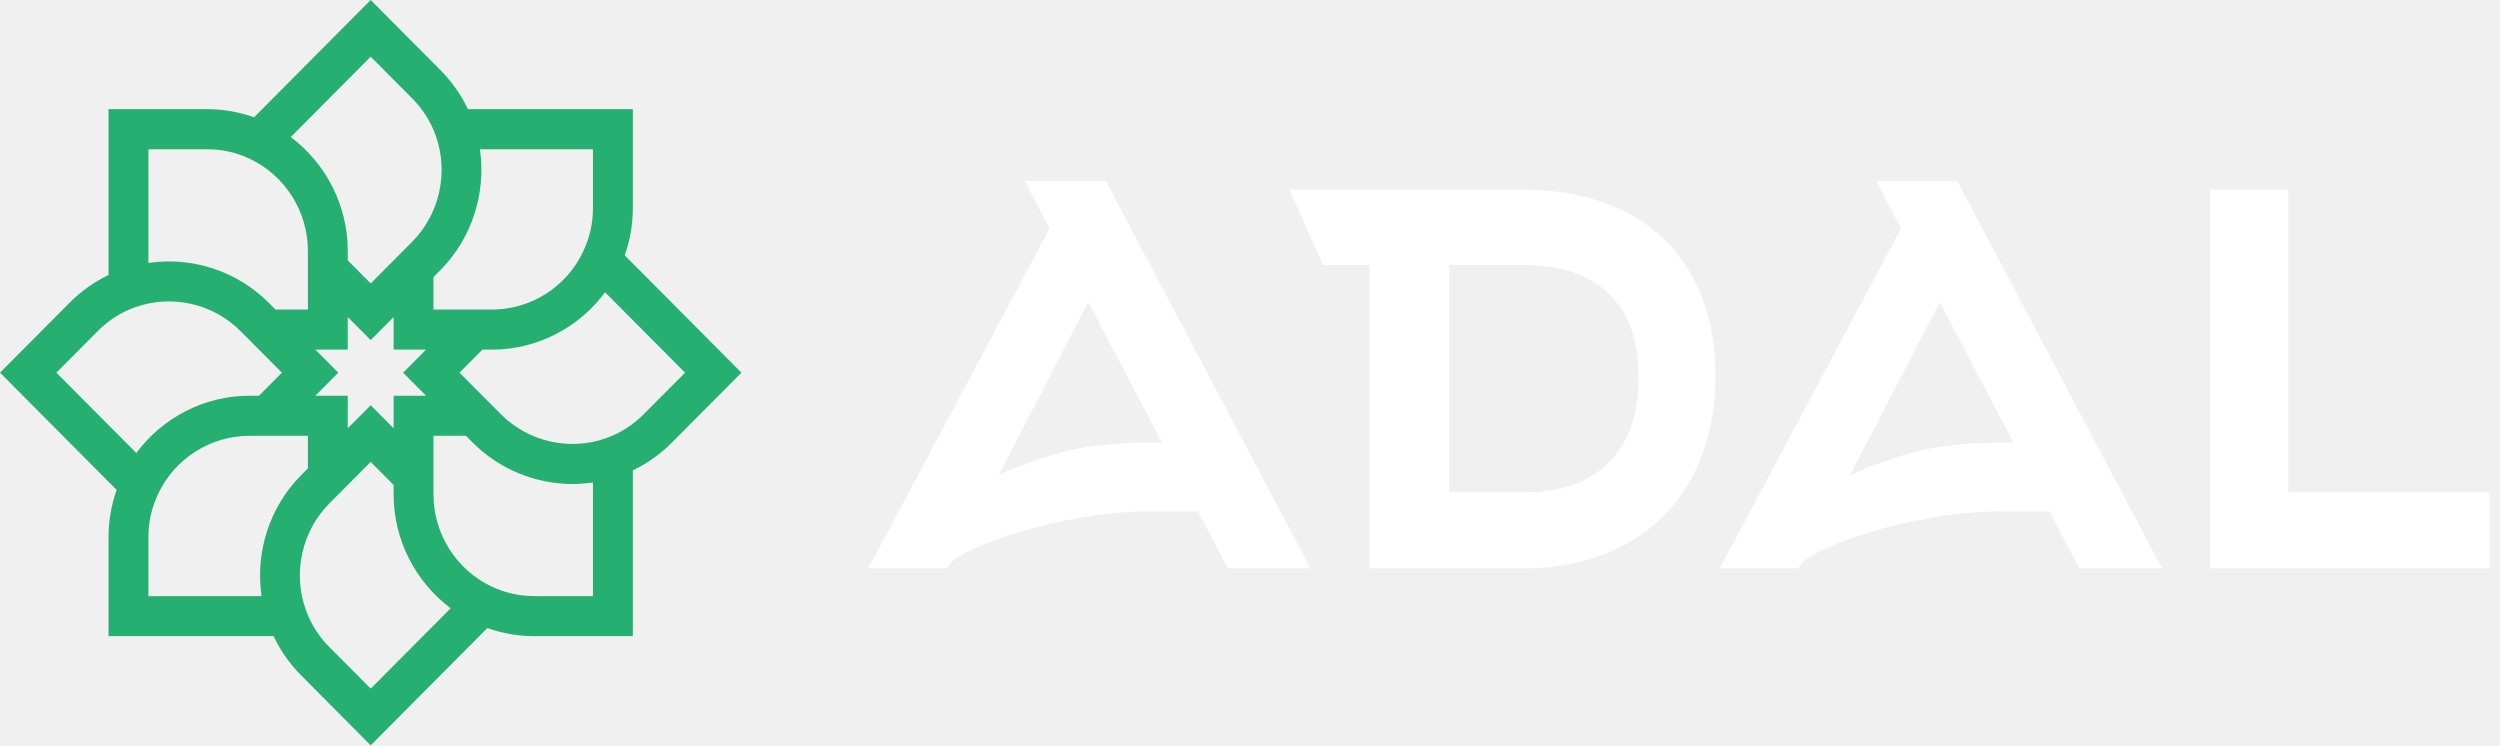
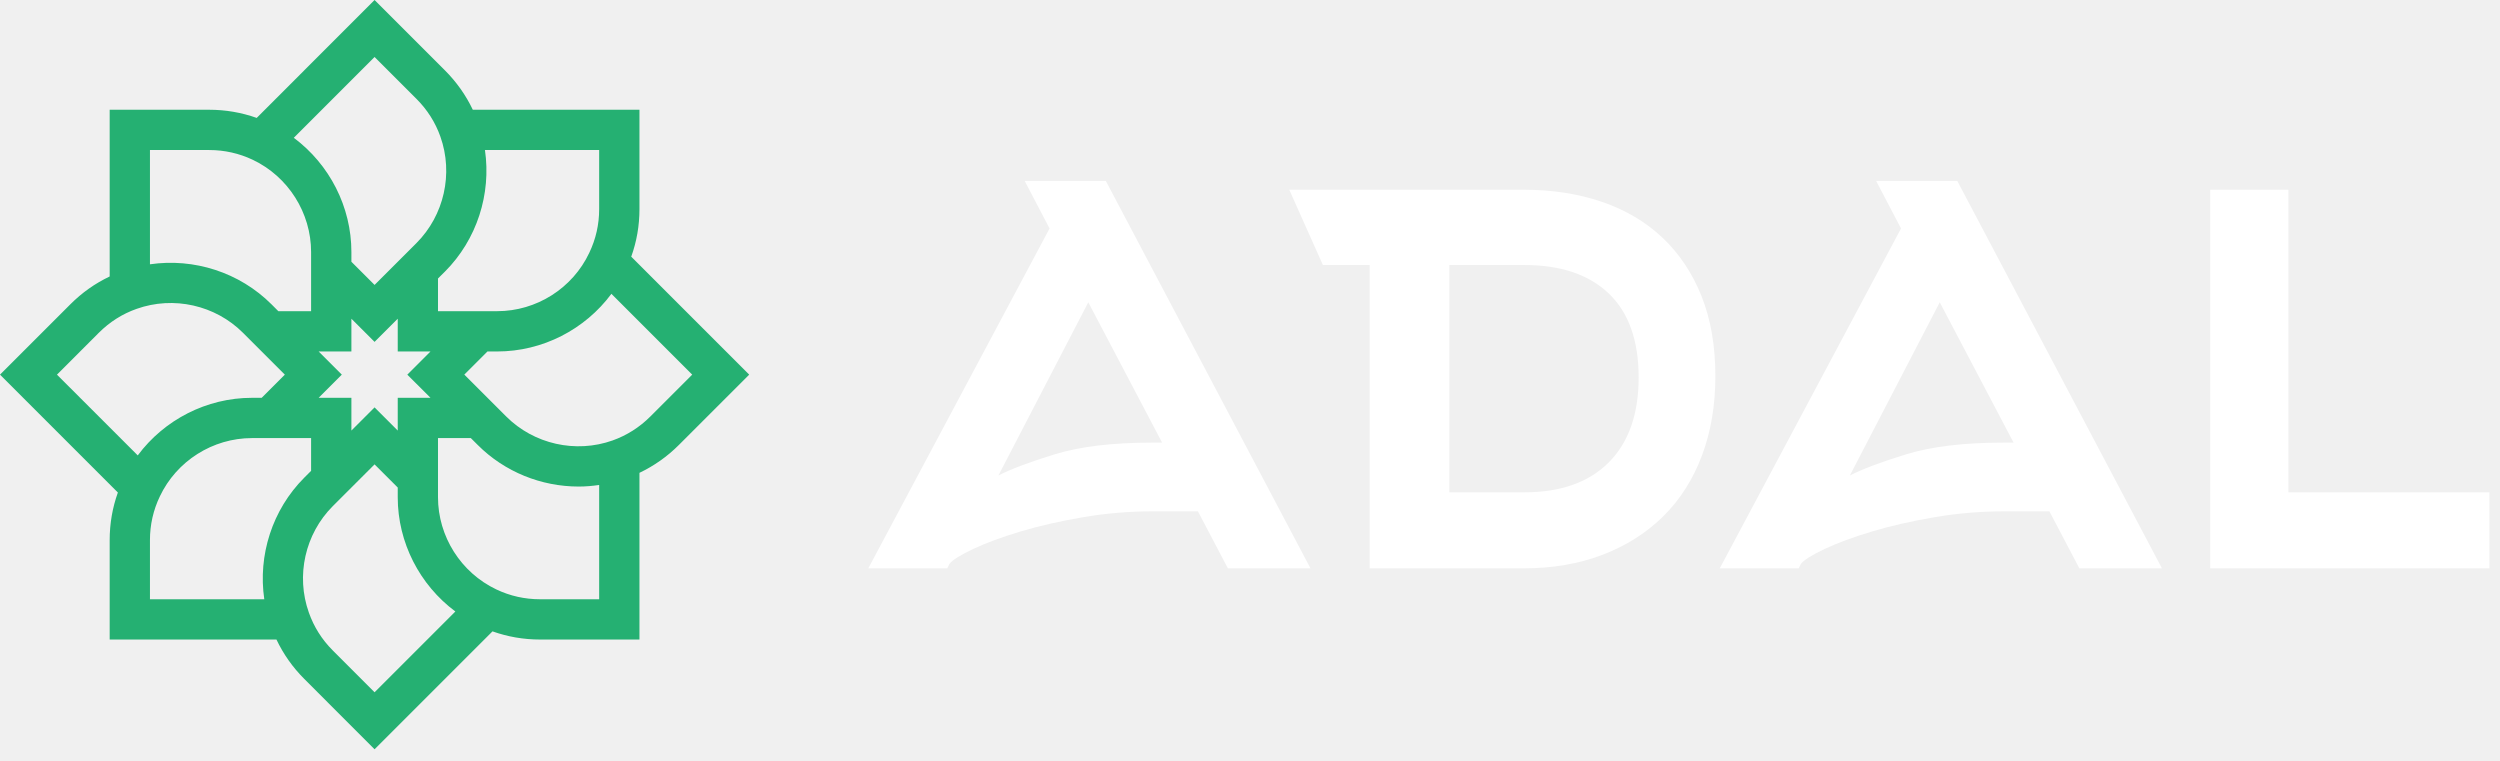
- <svg xmlns="http://www.w3.org/2000/svg" width="161" height="48" viewBox="0 0 161 48" fill="none">
-   <path fill-rule="evenodd" clip-rule="evenodd" d="M39.041 28.217C36.686 29.056 34.026 28.453 32.26 26.679L29.591 23.999L31.066 22.516H31.687C34.581 22.516 37.282 21.105 38.967 18.822L44.117 24L41.451 26.679C40.762 27.372 39.95 27.89 39.041 28.217ZM34.417 38.39C33.444 38.39 32.507 38.179 31.634 37.761C29.376 36.683 27.915 34.365 27.915 31.855V28.066H30.007L30.445 28.504C32.169 30.238 34.506 31.17 36.881 31.17C37.316 31.17 37.753 31.132 38.187 31.068V38.39H34.417ZM21.206 41.666C20.518 40.974 20.007 40.16 19.685 39.244C18.845 36.88 19.442 34.205 21.206 32.427L23.872 29.748L25.348 31.231V31.854C25.348 34.757 26.75 37.471 29.022 39.173L23.873 44.348L21.206 41.666ZM9.557 34.599C9.557 33.619 9.768 32.68 10.188 31.8C11.255 29.532 13.559 28.066 16.057 28.066H19.828V30.163L19.39 30.603C17.349 32.66 16.432 35.575 16.843 38.39H9.557V34.599ZM6.296 21.321C6.988 20.624 7.798 20.108 8.703 19.787C11.06 18.944 13.722 19.546 15.488 21.322L18.153 24L16.677 25.484H16.057C13.167 25.484 10.468 26.892 8.779 29.174L3.631 24L6.296 21.321ZM13.331 9.611C14.305 9.611 15.241 9.823 16.114 10.239C18.37 11.317 19.828 13.635 19.828 16.145V19.935H17.739L17.304 19.496C15.261 17.444 12.36 16.52 9.557 16.932V9.611H13.331ZM23.872 3.651L26.541 6.333C27.234 7.029 27.747 7.843 28.067 8.753C28.905 11.119 28.305 13.796 26.541 15.572L23.873 18.252L22.395 16.768V16.145C22.395 13.243 20.996 10.529 18.725 8.827L23.872 3.651ZM25.349 25.485V27.582L23.872 26.098L22.395 27.582V25.485H20.308L21.785 24L20.308 22.516H22.395V20.418L23.872 21.902L25.349 20.419V22.516H27.436L25.959 24.002L27.436 25.485H25.349ZM38.187 13.402C38.187 14.378 37.975 15.316 37.556 16.197C36.493 18.468 34.19 19.935 31.687 19.935H27.915V17.841L28.359 17.397C30.398 15.343 31.316 12.426 30.907 9.611H38.187V13.402ZM47.748 24L40.231 16.443C40.577 15.472 40.754 14.452 40.754 13.402V7.03H30.133C29.694 6.1 29.099 5.255 28.358 4.509L23.872 0L16.36 7.554C15.391 7.207 14.377 7.03 13.331 7.03H6.989V17.712C6.064 18.153 5.222 18.75 4.482 19.496L0 24L7.512 31.551C7.166 32.525 6.989 33.546 6.989 34.598V40.969H17.62C18.059 41.902 18.652 42.748 19.39 43.49L23.872 48L31.387 40.446C32.357 40.793 33.371 40.969 34.417 40.969H40.754V30.29C41.685 29.845 42.528 29.248 43.267 28.504L47.748 24Z" fill="#25B072" />
-   <path fill-rule="evenodd" clip-rule="evenodd" d="M74.84 28.505L70.086 19.468L64.297 30.623C65.08 30.217 66.289 29.76 67.921 29.258C69.552 28.757 71.64 28.505 74.182 28.505H74.84ZM65.991 11.654H71.216L84.395 36.601H79.076L77.147 32.93H74.228C72.722 32.93 71.231 33.056 69.757 33.306C68.282 33.558 66.94 33.863 65.733 34.224C64.525 34.585 63.504 34.962 62.673 35.353C61.841 35.746 61.331 36.068 61.143 36.318L61.002 36.601H55.919L67.592 14.714L65.991 11.654Z" fill="white" />
-   <path fill-rule="evenodd" clip-rule="evenodd" d="M93.338 17.067V31.706H98.167C100.512 31.706 102.324 31.063 103.607 29.776C104.887 28.49 105.529 26.669 105.529 24.316C105.529 21.931 104.887 20.127 103.607 18.904C102.324 17.68 100.512 17.067 98.167 17.067H93.338ZM83.029 12.219H98.139C99.959 12.219 101.629 12.477 103.151 12.996C104.673 13.514 105.976 14.283 107.058 15.303C108.14 16.323 108.98 17.577 109.577 19.068C110.171 20.559 110.47 22.277 110.47 24.222C110.47 26.105 110.18 27.815 109.6 29.353C109.02 30.89 108.187 32.192 107.105 33.259C106.022 34.326 104.719 35.15 103.198 35.73C101.676 36.312 99.989 36.601 98.139 36.601H88.207V17.067H85.195L83.029 12.219Z" fill="white" />
-   <path fill-rule="evenodd" clip-rule="evenodd" d="M129.675 28.505L124.92 19.468L119.131 30.623C119.915 30.217 121.123 29.76 122.755 29.258C124.387 28.757 126.474 28.505 129.016 28.505H129.675ZM120.825 11.654H126.05L139.229 36.601H133.911L131.982 32.93H129.063C127.556 32.93 126.066 33.056 124.591 33.306C123.116 33.558 121.775 33.863 120.567 34.224C119.359 34.585 118.338 34.962 117.507 35.353C116.676 35.746 116.165 36.068 115.977 36.318L115.836 36.601H110.753L122.426 14.714L120.825 11.654Z" fill="white" />
+ <svg xmlns="http://www.w3.org/2000/svg" width="161" height="49" viewBox="0 0 161 49" fill="none">
+   <path fill-rule="evenodd" clip-rule="evenodd" d="M39.45 28.366C37.07 29.209 34.382 28.604 32.598 26.82L29.901 24.125L31.392 22.635H32.019C34.943 22.635 37.673 21.217 39.375 18.922L44.579 24.127L41.885 26.82C41.189 27.517 40.368 28.037 39.45 28.366ZM34.777 38.592C33.794 38.592 32.847 38.38 31.965 37.96C29.683 36.877 28.207 34.546 28.207 32.023V28.213H30.321L30.764 28.654C32.505 30.398 34.867 31.334 37.267 31.334C37.707 31.334 38.148 31.296 38.586 31.232V38.592H34.777ZM21.428 41.886C20.733 41.191 20.216 40.373 19.891 39.452C19.042 37.075 19.646 34.386 21.428 32.599L24.122 29.906L25.614 31.397V32.023C25.614 34.941 27.029 37.67 29.325 39.38L24.123 44.583L21.428 41.886ZM9.657 34.781C9.657 33.796 9.871 32.852 10.294 31.968C11.373 29.687 13.701 28.213 16.225 28.213H20.035V30.322L19.593 30.764C17.531 32.832 16.604 35.763 17.02 38.592H9.657V34.781ZM6.362 21.433C7.062 20.733 7.88 20.215 8.794 19.892C11.176 19.044 13.866 19.65 15.65 21.434L18.343 24.127L16.852 25.619H16.225C13.305 25.619 10.577 27.034 8.871 29.328L3.669 24.127L6.362 21.433ZM13.471 9.662C14.454 9.662 15.401 9.875 16.283 10.293C18.562 11.377 20.035 13.707 20.035 16.231V20.04H17.925L17.485 19.599C15.421 17.536 12.49 16.607 9.657 17.021V9.662H13.471ZM24.122 3.67L26.819 6.366C27.519 7.067 28.038 7.885 28.361 8.799C29.207 11.178 28.602 13.869 26.819 15.655L24.123 18.349L22.63 16.857V16.231C22.63 13.313 21.216 10.585 18.921 8.874L24.122 3.67ZM25.614 25.619V27.728L24.122 26.236L22.63 27.728V25.619H20.521L22.013 24.127L20.521 22.635H22.63V20.525L24.122 22.017L25.614 20.526V22.635H27.723L26.231 24.128L27.724 25.619H25.614ZM38.586 13.472C38.586 14.454 38.373 15.397 37.949 16.282C36.875 18.565 34.547 20.04 32.019 20.04H28.207V17.935L28.656 17.489C30.716 15.424 31.644 12.492 31.231 9.662H38.586V13.472ZM48.248 24.127L40.652 16.53C41.002 15.554 41.181 14.528 41.181 13.473V7.068H30.448C30.004 6.133 29.404 5.283 28.655 4.533L24.122 0L16.532 7.594C15.552 7.245 14.527 7.068 13.47 7.068H7.063V17.805C6.127 18.249 5.277 18.849 4.529 19.599L0 24.127L7.591 31.718C7.241 32.697 7.063 33.723 7.063 34.781V41.186H17.804C18.248 42.123 18.847 42.974 19.593 43.72L24.122 48.254L31.716 40.66C32.696 41.008 33.72 41.186 34.777 41.186H41.181V30.45C42.121 30.002 42.973 29.403 43.72 28.655L48.248 24.127Z" fill="#25B072" />
+   <path fill-rule="evenodd" clip-rule="evenodd" d="M74.84 28.505L70.086 19.468L64.297 30.623C65.08 30.216 66.289 29.76 67.921 29.258C69.552 28.757 71.64 28.505 74.182 28.505H74.84ZM65.991 11.654H71.216L84.395 36.601H79.076L77.147 32.93H74.228C72.722 32.93 71.231 33.056 69.757 33.306C68.282 33.558 66.94 33.863 65.733 34.224C64.525 34.585 63.504 34.962 62.673 35.353C61.841 35.746 61.331 36.068 61.143 36.318L61.002 36.601H55.919L67.592 14.714L65.991 11.654Z" fill="white" />
+   <path fill-rule="evenodd" clip-rule="evenodd" d="M93.338 17.067V31.705H98.167C100.512 31.705 102.324 31.063 103.607 29.776C104.887 28.489 105.529 26.669 105.529 24.315C105.529 21.931 104.887 20.127 103.607 18.903C102.324 17.68 100.512 17.067 98.167 17.067H93.338ZM83.029 12.219H98.139C99.959 12.219 101.629 12.477 103.151 12.995C104.673 13.514 105.976 14.283 107.058 15.302C108.14 16.323 108.98 17.577 109.577 19.068C110.171 20.559 110.47 22.276 110.47 24.222C110.47 26.105 110.18 27.814 109.6 29.352C109.02 30.89 108.187 32.192 107.105 33.259C106.022 34.325 104.719 35.149 103.198 35.73C101.676 36.311 99.989 36.601 98.139 36.601H88.207V17.067H85.195L83.029 12.219Z" fill="white" />
+   <path fill-rule="evenodd" clip-rule="evenodd" d="M129.675 28.505L124.92 19.468L119.131 30.623C119.915 30.216 121.123 29.76 122.755 29.258C124.387 28.757 126.474 28.505 129.016 28.505H129.675ZM120.825 11.654H126.05L139.229 36.601H133.911L131.982 32.93H129.063C127.556 32.93 126.066 33.056 124.591 33.306C123.116 33.558 121.775 33.863 120.567 34.224C119.359 34.585 118.338 34.962 117.507 35.353C116.676 35.746 116.165 36.068 115.977 36.318L115.836 36.601H110.753L122.426 14.714L120.825 11.654Z" fill="white" />
  <path fill-rule="evenodd" clip-rule="evenodd" d="M142.336 36.601V12.22H147.372V31.706H160.316V36.601H142.336Z" fill="white" />
</svg>
